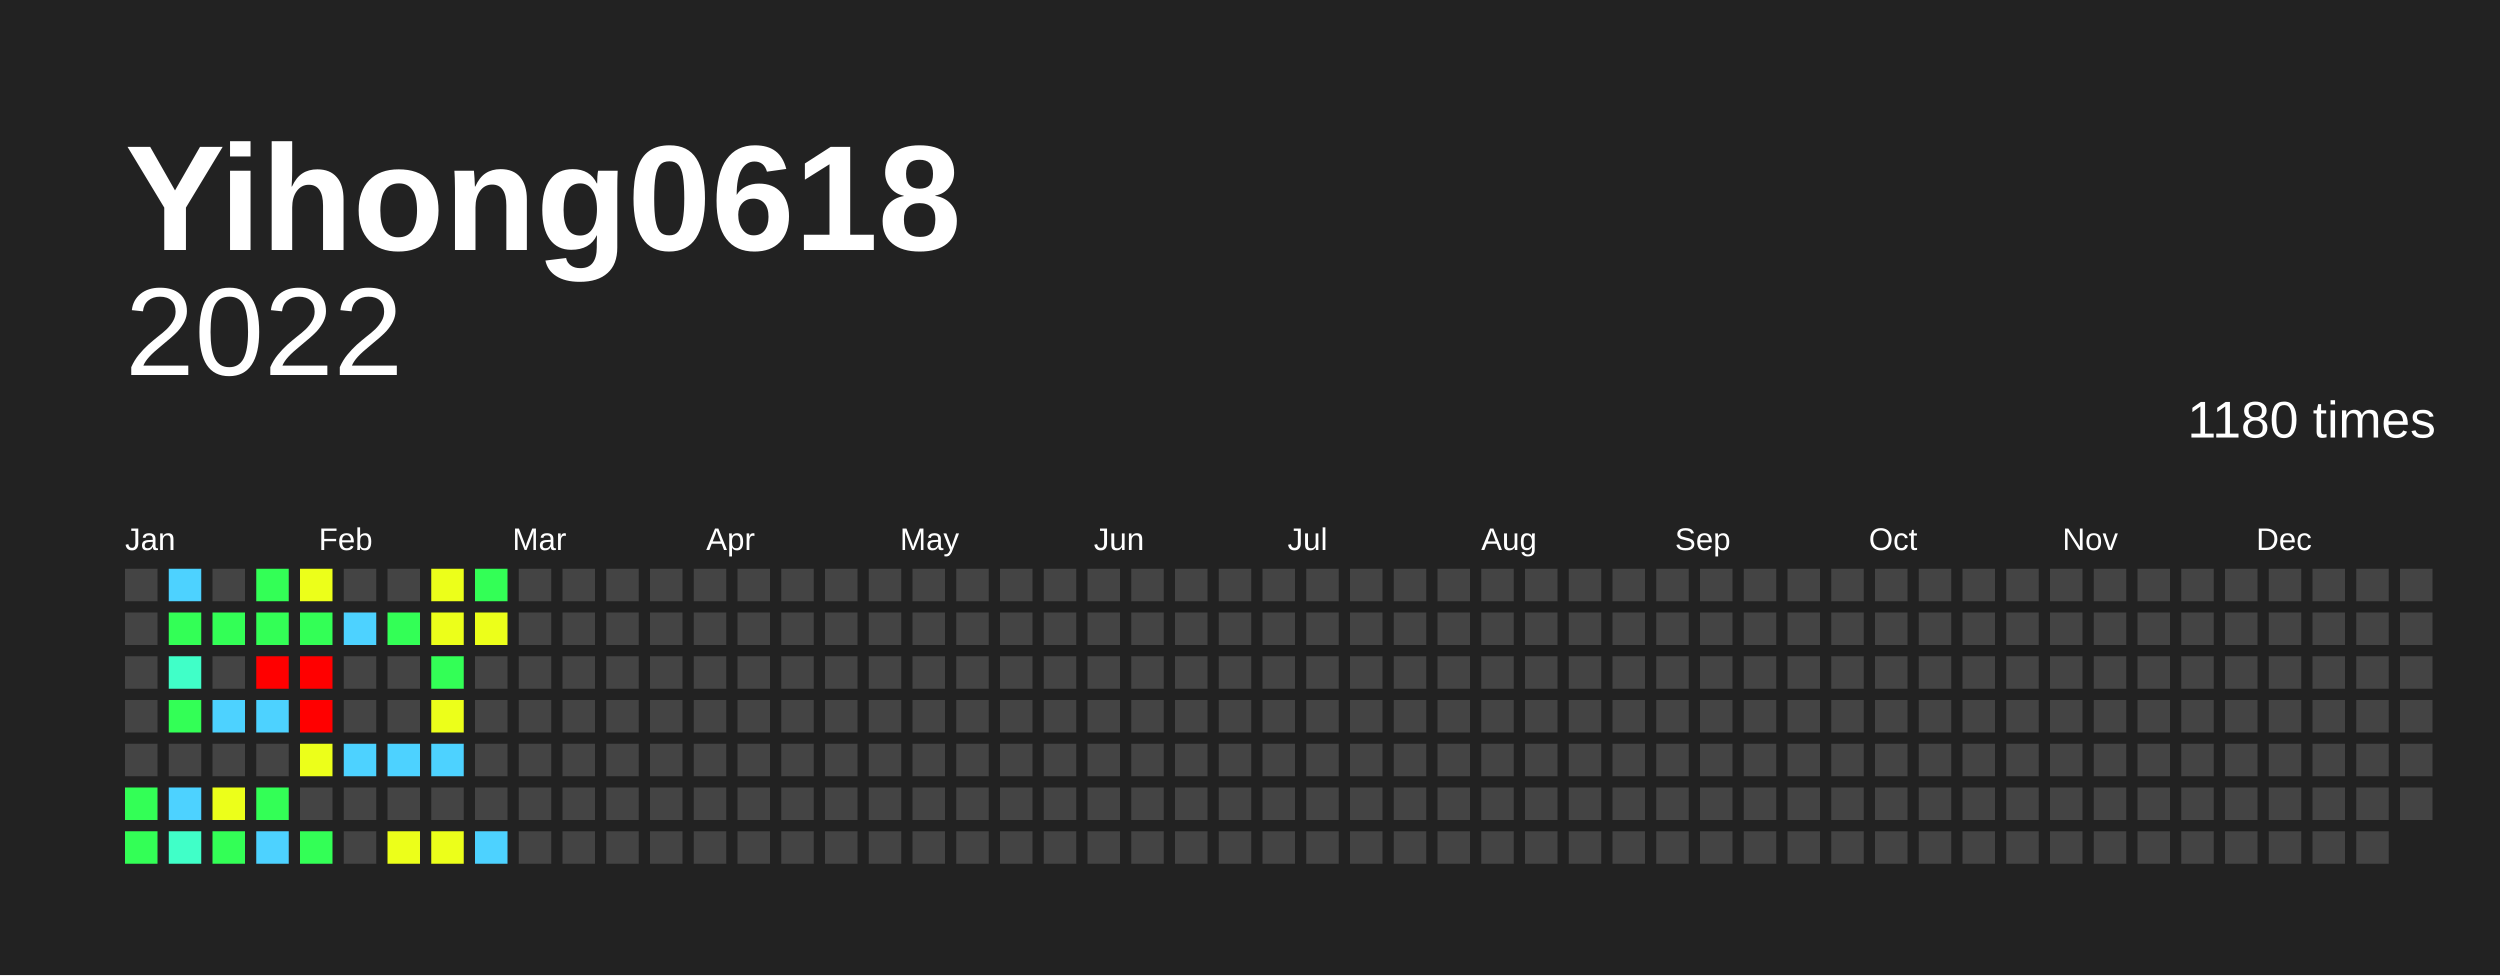
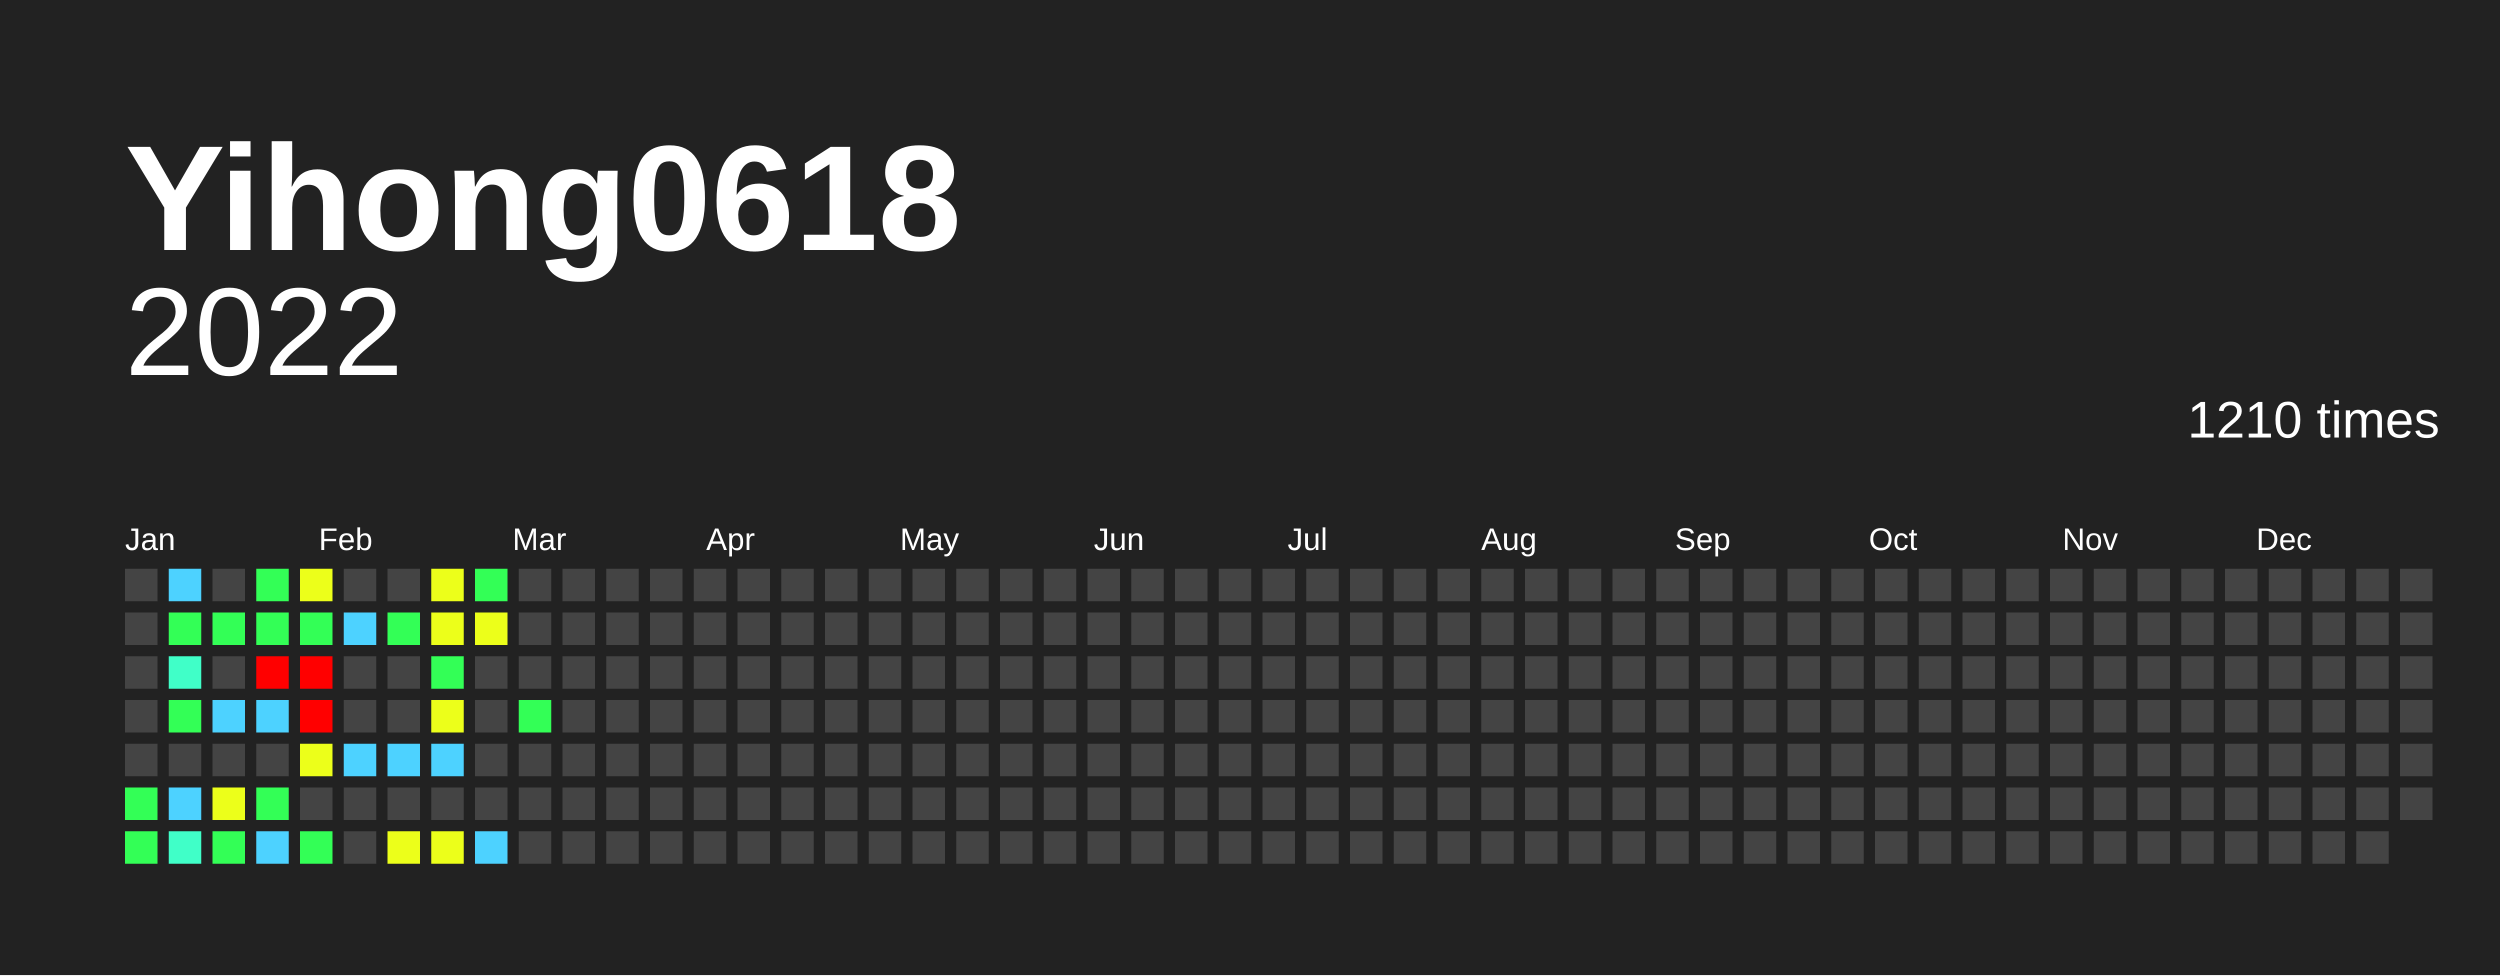
<svg xmlns="http://www.w3.org/2000/svg" baseProfile="full" height="78mm" version="1.1" viewBox="0,0,200,78" width="200mm">
  <defs />
  <rect fill="#222222" height="78" width="200" x="0" y="0" />
  <text fill="#FFFFFF" style="font-size:12px; font-family:Arial; font-weight:bold;" x="10" y="20">Yihong0618</text>
  <text alignment-baseline="hanging" fill="#FFFFFF" style="font-size:10.0px; font-family:Arial;" x="10" y="30">2022</text>
-   <text alignment-baseline="hanging" fill="#FFFFFF" style="font-size:4.125px; font-family:Arial;" x="175" y="35">1180 times</text>
+   <text alignment-baseline="hanging" fill="#FFFFFF" style="font-size:4.125px; font-family:Arial;" x="175" y="35">1210 times</text>
  <text fill="#FFFFFF" style="font-size:2.5px; font-family:Arial" x="10.0" y="44">Jan</text>
  <text fill="#FFFFFF" style="font-size:2.5px; font-family:Arial" x="25.5" y="44">Feb</text>
  <text fill="#FFFFFF" style="font-size:2.5px; font-family:Arial" x="41.0" y="44">Mar</text>
  <text fill="#FFFFFF" style="font-size:2.5px; font-family:Arial" x="56.5" y="44">Apr</text>
  <text fill="#FFFFFF" style="font-size:2.5px; font-family:Arial" x="72.0" y="44">May</text>
  <text fill="#FFFFFF" style="font-size:2.5px; font-family:Arial" x="87.5" y="44">Jun</text>
  <text fill="#FFFFFF" style="font-size:2.5px; font-family:Arial" x="103.0" y="44">Jul</text>
  <text fill="#FFFFFF" style="font-size:2.5px; font-family:Arial" x="118.5" y="44">Aug</text>
  <text fill="#FFFFFF" style="font-size:2.5px; font-family:Arial" x="134.0" y="44">Sep</text>
  <text fill="#FFFFFF" style="font-size:2.5px; font-family:Arial" x="149.5" y="44">Oct</text>
  <text fill="#FFFFFF" style="font-size:2.5px; font-family:Arial" x="165.0" y="44">Nov</text>
  <text fill="#FFFFFF" style="font-size:2.5px; font-family:Arial" x="180.5" y="44">Dec</text>
  <rect fill="#444444" height="2.6" width="2.6" x="10.0" y="45.5" />
  <rect fill="#444444" height="2.6" width="2.6" x="10.0" y="49.0" />
  <rect fill="#444444" height="2.6" width="2.6" x="10.0" y="52.5" />
  <rect fill="#444444" height="2.6" width="2.6" x="10.0" y="56.0" />
  <rect fill="#444444" height="2.6" width="2.6" x="10.0" y="59.5" />
  <rect fill="#33ff56" height="2.6" width="2.6" x="10.0" y="63.0" />
  <rect fill="#33ff56" height="2.6" width="2.6" x="10.0" y="66.5" />
  <rect fill="#4dd2ff" height="2.6" width="2.6" x="13.5" y="45.5" />
  <rect fill="#33ff56" height="2.6" width="2.6" x="13.5" y="49.0" />
  <rect fill="#40ffc8" height="2.6" width="2.6" x="13.5" y="52.5" />
  <rect fill="#33ff56" height="2.6" width="2.6" x="13.5" y="56.0" />
  <rect fill="#444444" height="2.6" width="2.6" x="13.5" y="59.5" />
  <rect fill="#4dd2ff" height="2.6" width="2.6" x="13.5" y="63.0" />
  <rect fill="#40ffc8" height="2.6" width="2.6" x="13.5" y="66.5" />
  <rect fill="#444444" height="2.6" width="2.6" x="17.0" y="45.5" />
  <rect fill="#33ff56" height="2.6" width="2.6" x="17.0" y="49.0" />
  <rect fill="#444444" height="2.6" width="2.6" x="17.0" y="52.5" />
  <rect fill="#4dd2ff" height="2.6" width="2.6" x="17.0" y="56.0" />
  <rect fill="#444444" height="2.6" width="2.6" x="17.0" y="59.5" />
  <rect fill="#ecff1a" height="2.6" width="2.6" x="17.0" y="63.0" />
  <rect fill="#33ff56" height="2.6" width="2.6" x="17.0" y="66.5" />
  <rect fill="#33ff56" height="2.6" width="2.6" x="20.5" y="45.5" />
  <rect fill="#33ff56" height="2.6" width="2.6" x="20.5" y="49.0" />
  <rect fill="red" height="2.6" width="2.6" x="20.5" y="52.5" />
  <rect fill="#4dd2ff" height="2.6" width="2.6" x="20.5" y="56.0" />
  <rect fill="#444444" height="2.6" width="2.6" x="20.5" y="59.5" />
  <rect fill="#33ff56" height="2.6" width="2.6" x="20.5" y="63.0" />
  <rect fill="#4dd2ff" height="2.6" width="2.6" x="20.5" y="66.5" />
  <rect fill="#ecff1a" height="2.6" width="2.6" x="24.0" y="45.5" />
  <rect fill="#33ff56" height="2.6" width="2.6" x="24.0" y="49.0" />
  <rect fill="red" height="2.6" width="2.6" x="24.0" y="52.5" />
  <rect fill="red" height="2.6" width="2.6" x="24.0" y="56.0" />
  <rect fill="#ecff1a" height="2.6" width="2.6" x="24.0" y="59.5" />
  <rect fill="#444444" height="2.6" width="2.6" x="24.0" y="63.0" />
  <rect fill="#33ff56" height="2.6" width="2.6" x="24.0" y="66.5" />
  <rect fill="#444444" height="2.6" width="2.6" x="27.5" y="45.5" />
  <rect fill="#4dd2ff" height="2.6" width="2.6" x="27.5" y="49.0" />
  <rect fill="#444444" height="2.6" width="2.6" x="27.5" y="52.5" />
  <rect fill="#444444" height="2.6" width="2.6" x="27.5" y="56.0" />
  <rect fill="#4dd2ff" height="2.6" width="2.6" x="27.5" y="59.5" />
  <rect fill="#444444" height="2.6" width="2.6" x="27.5" y="63.0" />
  <rect fill="#444444" height="2.6" width="2.6" x="27.5" y="66.5" />
  <rect fill="#444444" height="2.6" width="2.6" x="31.0" y="45.5" />
  <rect fill="#33ff56" height="2.6" width="2.6" x="31.0" y="49.0" />
  <rect fill="#444444" height="2.6" width="2.6" x="31.0" y="52.5" />
  <rect fill="#444444" height="2.6" width="2.6" x="31.0" y="56.0" />
  <rect fill="#4dd2ff" height="2.6" width="2.6" x="31.0" y="59.5" />
  <rect fill="#444444" height="2.6" width="2.6" x="31.0" y="63.0" />
  <rect fill="#ecff1a" height="2.6" width="2.6" x="31.0" y="66.5" />
  <rect fill="#ecff1a" height="2.6" width="2.6" x="34.5" y="45.5" />
  <rect fill="#ecff1a" height="2.6" width="2.6" x="34.5" y="49.0" />
  <rect fill="#33ff56" height="2.6" width="2.6" x="34.5" y="52.5" />
  <rect fill="#ecff1a" height="2.6" width="2.6" x="34.5" y="56.0" />
  <rect fill="#4dd2ff" height="2.6" width="2.6" x="34.5" y="59.5" />
  <rect fill="#444444" height="2.6" width="2.6" x="34.5" y="63.0" />
  <rect fill="#ecff1a" height="2.6" width="2.6" x="34.5" y="66.5" />
  <rect fill="#33ff56" height="2.6" width="2.6" x="38.0" y="45.5" />
  <rect fill="#ecff1a" height="2.6" width="2.6" x="38.0" y="49.0" />
  <rect fill="#444444" height="2.6" width="2.6" x="38.0" y="52.5" />
  <rect fill="#444444" height="2.6" width="2.6" x="38.0" y="56.0" />
  <rect fill="#444444" height="2.6" width="2.6" x="38.0" y="59.5" />
  <rect fill="#444444" height="2.6" width="2.6" x="38.0" y="63.0" />
  <rect fill="#4dd2ff" height="2.6" width="2.6" x="38.0" y="66.5" />
  <rect fill="#444444" height="2.6" width="2.6" x="41.5" y="45.5" />
  <rect fill="#444444" height="2.6" width="2.6" x="41.5" y="49.0" />
  <rect fill="#444444" height="2.6" width="2.6" x="41.5" y="52.5" />
-   <rect fill="#444444" height="2.6" width="2.6" x="41.5" y="56.0" />
+   <rect fill="#33ff56" height="2.6" width="2.6" x="41.5" y="56.0" />
  <rect fill="#444444" height="2.6" width="2.6" x="41.5" y="59.5" />
  <rect fill="#444444" height="2.6" width="2.6" x="41.5" y="63.0" />
  <rect fill="#444444" height="2.6" width="2.6" x="41.5" y="66.5" />
  <rect fill="#444444" height="2.6" width="2.6" x="45.0" y="45.5" />
  <rect fill="#444444" height="2.6" width="2.6" x="45.0" y="49.0" />
  <rect fill="#444444" height="2.6" width="2.6" x="45.0" y="52.5" />
  <rect fill="#444444" height="2.6" width="2.6" x="45.0" y="56.0" />
  <rect fill="#444444" height="2.6" width="2.6" x="45.0" y="59.5" />
  <rect fill="#444444" height="2.6" width="2.6" x="45.0" y="63.0" />
  <rect fill="#444444" height="2.6" width="2.6" x="45.0" y="66.5" />
  <rect fill="#444444" height="2.6" width="2.6" x="48.5" y="45.5" />
  <rect fill="#444444" height="2.6" width="2.6" x="48.5" y="49.0" />
  <rect fill="#444444" height="2.6" width="2.6" x="48.5" y="52.5" />
  <rect fill="#444444" height="2.6" width="2.6" x="48.5" y="56.0" />
  <rect fill="#444444" height="2.6" width="2.6" x="48.5" y="59.5" />
  <rect fill="#444444" height="2.6" width="2.6" x="48.5" y="63.0" />
  <rect fill="#444444" height="2.6" width="2.6" x="48.5" y="66.5" />
  <rect fill="#444444" height="2.6" width="2.6" x="52.0" y="45.5" />
  <rect fill="#444444" height="2.6" width="2.6" x="52.0" y="49.0" />
  <rect fill="#444444" height="2.6" width="2.6" x="52.0" y="52.5" />
  <rect fill="#444444" height="2.6" width="2.6" x="52.0" y="56.0" />
  <rect fill="#444444" height="2.6" width="2.6" x="52.0" y="59.5" />
  <rect fill="#444444" height="2.6" width="2.6" x="52.0" y="63.0" />
  <rect fill="#444444" height="2.6" width="2.6" x="52.0" y="66.5" />
  <rect fill="#444444" height="2.6" width="2.6" x="55.5" y="45.5" />
  <rect fill="#444444" height="2.6" width="2.6" x="55.5" y="49.0" />
  <rect fill="#444444" height="2.6" width="2.6" x="55.5" y="52.5" />
  <rect fill="#444444" height="2.6" width="2.6" x="55.5" y="56.0" />
  <rect fill="#444444" height="2.6" width="2.6" x="55.5" y="59.5" />
  <rect fill="#444444" height="2.6" width="2.6" x="55.5" y="63.0" />
  <rect fill="#444444" height="2.6" width="2.6" x="55.5" y="66.5" />
  <rect fill="#444444" height="2.6" width="2.6" x="59.0" y="45.5" />
  <rect fill="#444444" height="2.6" width="2.6" x="59.0" y="49.0" />
  <rect fill="#444444" height="2.6" width="2.6" x="59.0" y="52.5" />
  <rect fill="#444444" height="2.6" width="2.6" x="59.0" y="56.0" />
  <rect fill="#444444" height="2.6" width="2.6" x="59.0" y="59.5" />
  <rect fill="#444444" height="2.6" width="2.6" x="59.0" y="63.0" />
  <rect fill="#444444" height="2.6" width="2.6" x="59.0" y="66.5" />
  <rect fill="#444444" height="2.6" width="2.6" x="62.5" y="45.5" />
  <rect fill="#444444" height="2.6" width="2.6" x="62.5" y="49.0" />
  <rect fill="#444444" height="2.6" width="2.6" x="62.5" y="52.5" />
  <rect fill="#444444" height="2.6" width="2.6" x="62.5" y="56.0" />
  <rect fill="#444444" height="2.6" width="2.6" x="62.5" y="59.5" />
  <rect fill="#444444" height="2.6" width="2.6" x="62.5" y="63.0" />
  <rect fill="#444444" height="2.6" width="2.6" x="62.5" y="66.5" />
  <rect fill="#444444" height="2.6" width="2.6" x="66.0" y="45.5" />
  <rect fill="#444444" height="2.6" width="2.6" x="66.0" y="49.0" />
  <rect fill="#444444" height="2.6" width="2.6" x="66.0" y="52.5" />
  <rect fill="#444444" height="2.6" width="2.6" x="66.0" y="56.0" />
  <rect fill="#444444" height="2.6" width="2.6" x="66.0" y="59.5" />
  <rect fill="#444444" height="2.6" width="2.6" x="66.0" y="63.0" />
  <rect fill="#444444" height="2.6" width="2.6" x="66.0" y="66.5" />
  <rect fill="#444444" height="2.6" width="2.6" x="69.5" y="45.5" />
  <rect fill="#444444" height="2.6" width="2.6" x="69.5" y="49.0" />
  <rect fill="#444444" height="2.6" width="2.6" x="69.5" y="52.5" />
  <rect fill="#444444" height="2.6" width="2.6" x="69.5" y="56.0" />
  <rect fill="#444444" height="2.6" width="2.6" x="69.5" y="59.5" />
  <rect fill="#444444" height="2.6" width="2.6" x="69.5" y="63.0" />
  <rect fill="#444444" height="2.6" width="2.6" x="69.5" y="66.5" />
  <rect fill="#444444" height="2.6" width="2.6" x="73.0" y="45.5" />
  <rect fill="#444444" height="2.6" width="2.6" x="73.0" y="49.0" />
  <rect fill="#444444" height="2.6" width="2.6" x="73.0" y="52.5" />
  <rect fill="#444444" height="2.6" width="2.6" x="73.0" y="56.0" />
  <rect fill="#444444" height="2.6" width="2.6" x="73.0" y="59.5" />
  <rect fill="#444444" height="2.6" width="2.6" x="73.0" y="63.0" />
  <rect fill="#444444" height="2.6" width="2.6" x="73.0" y="66.5" />
  <rect fill="#444444" height="2.6" width="2.6" x="76.5" y="45.5" />
  <rect fill="#444444" height="2.6" width="2.6" x="76.5" y="49.0" />
  <rect fill="#444444" height="2.6" width="2.6" x="76.5" y="52.5" />
  <rect fill="#444444" height="2.6" width="2.6" x="76.5" y="56.0" />
  <rect fill="#444444" height="2.6" width="2.6" x="76.5" y="59.5" />
  <rect fill="#444444" height="2.6" width="2.6" x="76.5" y="63.0" />
  <rect fill="#444444" height="2.6" width="2.6" x="76.5" y="66.5" />
  <rect fill="#444444" height="2.6" width="2.6" x="80.0" y="45.5" />
  <rect fill="#444444" height="2.6" width="2.6" x="80.0" y="49.0" />
  <rect fill="#444444" height="2.6" width="2.6" x="80.0" y="52.5" />
  <rect fill="#444444" height="2.6" width="2.6" x="80.0" y="56.0" />
  <rect fill="#444444" height="2.6" width="2.6" x="80.0" y="59.5" />
  <rect fill="#444444" height="2.6" width="2.6" x="80.0" y="63.0" />
  <rect fill="#444444" height="2.6" width="2.6" x="80.0" y="66.5" />
  <rect fill="#444444" height="2.6" width="2.6" x="83.5" y="45.5" />
  <rect fill="#444444" height="2.6" width="2.6" x="83.5" y="49.0" />
  <rect fill="#444444" height="2.6" width="2.6" x="83.5" y="52.5" />
  <rect fill="#444444" height="2.6" width="2.6" x="83.5" y="56.0" />
  <rect fill="#444444" height="2.6" width="2.6" x="83.5" y="59.5" />
  <rect fill="#444444" height="2.6" width="2.6" x="83.5" y="63.0" />
  <rect fill="#444444" height="2.6" width="2.6" x="83.5" y="66.5" />
  <rect fill="#444444" height="2.6" width="2.6" x="87.0" y="45.5" />
  <rect fill="#444444" height="2.6" width="2.6" x="87.0" y="49.0" />
  <rect fill="#444444" height="2.6" width="2.6" x="87.0" y="52.5" />
  <rect fill="#444444" height="2.6" width="2.6" x="87.0" y="56.0" />
  <rect fill="#444444" height="2.6" width="2.6" x="87.0" y="59.5" />
  <rect fill="#444444" height="2.6" width="2.6" x="87.0" y="63.0" />
  <rect fill="#444444" height="2.6" width="2.6" x="87.0" y="66.5" />
  <rect fill="#444444" height="2.6" width="2.6" x="90.5" y="45.5" />
  <rect fill="#444444" height="2.6" width="2.6" x="90.5" y="49.0" />
  <rect fill="#444444" height="2.6" width="2.6" x="90.5" y="52.5" />
  <rect fill="#444444" height="2.6" width="2.6" x="90.5" y="56.0" />
  <rect fill="#444444" height="2.6" width="2.6" x="90.5" y="59.5" />
  <rect fill="#444444" height="2.6" width="2.6" x="90.5" y="63.0" />
  <rect fill="#444444" height="2.6" width="2.6" x="90.5" y="66.5" />
  <rect fill="#444444" height="2.6" width="2.6" x="94.0" y="45.5" />
  <rect fill="#444444" height="2.6" width="2.6" x="94.0" y="49.0" />
  <rect fill="#444444" height="2.6" width="2.6" x="94.0" y="52.5" />
  <rect fill="#444444" height="2.6" width="2.6" x="94.0" y="56.0" />
  <rect fill="#444444" height="2.6" width="2.6" x="94.0" y="59.5" />
  <rect fill="#444444" height="2.6" width="2.6" x="94.0" y="63.0" />
  <rect fill="#444444" height="2.6" width="2.6" x="94.0" y="66.5" />
  <rect fill="#444444" height="2.6" width="2.6" x="97.5" y="45.5" />
  <rect fill="#444444" height="2.6" width="2.6" x="97.5" y="49.0" />
  <rect fill="#444444" height="2.6" width="2.6" x="97.5" y="52.5" />
  <rect fill="#444444" height="2.6" width="2.6" x="97.5" y="56.0" />
  <rect fill="#444444" height="2.6" width="2.6" x="97.5" y="59.5" />
  <rect fill="#444444" height="2.6" width="2.6" x="97.5" y="63.0" />
  <rect fill="#444444" height="2.6" width="2.6" x="97.5" y="66.5" />
  <rect fill="#444444" height="2.6" width="2.6" x="101.0" y="45.5" />
  <rect fill="#444444" height="2.6" width="2.6" x="101.0" y="49.0" />
  <rect fill="#444444" height="2.6" width="2.6" x="101.0" y="52.5" />
  <rect fill="#444444" height="2.6" width="2.6" x="101.0" y="56.0" />
  <rect fill="#444444" height="2.6" width="2.6" x="101.0" y="59.5" />
  <rect fill="#444444" height="2.6" width="2.6" x="101.0" y="63.0" />
  <rect fill="#444444" height="2.6" width="2.6" x="101.0" y="66.5" />
  <rect fill="#444444" height="2.6" width="2.6" x="104.5" y="45.5" />
  <rect fill="#444444" height="2.6" width="2.6" x="104.5" y="49.0" />
  <rect fill="#444444" height="2.6" width="2.6" x="104.5" y="52.5" />
  <rect fill="#444444" height="2.6" width="2.6" x="104.5" y="56.0" />
  <rect fill="#444444" height="2.6" width="2.6" x="104.5" y="59.5" />
  <rect fill="#444444" height="2.6" width="2.6" x="104.5" y="63.0" />
  <rect fill="#444444" height="2.6" width="2.6" x="104.5" y="66.5" />
  <rect fill="#444444" height="2.6" width="2.6" x="108.0" y="45.5" />
  <rect fill="#444444" height="2.6" width="2.6" x="108.0" y="49.0" />
  <rect fill="#444444" height="2.6" width="2.6" x="108.0" y="52.5" />
  <rect fill="#444444" height="2.6" width="2.6" x="108.0" y="56.0" />
  <rect fill="#444444" height="2.6" width="2.6" x="108.0" y="59.5" />
  <rect fill="#444444" height="2.6" width="2.6" x="108.0" y="63.0" />
  <rect fill="#444444" height="2.6" width="2.6" x="108.0" y="66.5" />
  <rect fill="#444444" height="2.6" width="2.6" x="111.5" y="45.5" />
  <rect fill="#444444" height="2.6" width="2.6" x="111.5" y="49.0" />
  <rect fill="#444444" height="2.6" width="2.6" x="111.5" y="52.5" />
  <rect fill="#444444" height="2.6" width="2.6" x="111.5" y="56.0" />
  <rect fill="#444444" height="2.6" width="2.6" x="111.5" y="59.5" />
  <rect fill="#444444" height="2.6" width="2.6" x="111.5" y="63.0" />
  <rect fill="#444444" height="2.6" width="2.6" x="111.5" y="66.5" />
  <rect fill="#444444" height="2.6" width="2.6" x="115.0" y="45.5" />
  <rect fill="#444444" height="2.6" width="2.6" x="115.0" y="49.0" />
  <rect fill="#444444" height="2.6" width="2.6" x="115.0" y="52.5" />
  <rect fill="#444444" height="2.6" width="2.6" x="115.0" y="56.0" />
  <rect fill="#444444" height="2.6" width="2.6" x="115.0" y="59.5" />
  <rect fill="#444444" height="2.6" width="2.6" x="115.0" y="63.0" />
  <rect fill="#444444" height="2.6" width="2.6" x="115.0" y="66.5" />
  <rect fill="#444444" height="2.6" width="2.6" x="118.5" y="45.5" />
  <rect fill="#444444" height="2.6" width="2.6" x="118.5" y="49.0" />
  <rect fill="#444444" height="2.6" width="2.6" x="118.5" y="52.5" />
  <rect fill="#444444" height="2.6" width="2.6" x="118.5" y="56.0" />
  <rect fill="#444444" height="2.6" width="2.6" x="118.5" y="59.5" />
  <rect fill="#444444" height="2.6" width="2.6" x="118.5" y="63.0" />
  <rect fill="#444444" height="2.6" width="2.6" x="118.5" y="66.5" />
  <rect fill="#444444" height="2.6" width="2.6" x="122.0" y="45.5" />
  <rect fill="#444444" height="2.6" width="2.6" x="122.0" y="49.0" />
  <rect fill="#444444" height="2.6" width="2.6" x="122.0" y="52.5" />
  <rect fill="#444444" height="2.6" width="2.6" x="122.0" y="56.0" />
  <rect fill="#444444" height="2.6" width="2.6" x="122.0" y="59.5" />
  <rect fill="#444444" height="2.6" width="2.6" x="122.0" y="63.0" />
  <rect fill="#444444" height="2.6" width="2.6" x="122.0" y="66.5" />
  <rect fill="#444444" height="2.6" width="2.6" x="125.5" y="45.5" />
  <rect fill="#444444" height="2.6" width="2.6" x="125.5" y="49.0" />
  <rect fill="#444444" height="2.6" width="2.6" x="125.5" y="52.5" />
  <rect fill="#444444" height="2.6" width="2.6" x="125.5" y="56.0" />
  <rect fill="#444444" height="2.6" width="2.6" x="125.5" y="59.5" />
  <rect fill="#444444" height="2.6" width="2.6" x="125.5" y="63.0" />
  <rect fill="#444444" height="2.6" width="2.6" x="125.5" y="66.5" />
  <rect fill="#444444" height="2.6" width="2.6" x="129.0" y="45.5" />
  <rect fill="#444444" height="2.6" width="2.6" x="129.0" y="49.0" />
  <rect fill="#444444" height="2.6" width="2.6" x="129.0" y="52.5" />
  <rect fill="#444444" height="2.6" width="2.6" x="129.0" y="56.0" />
  <rect fill="#444444" height="2.6" width="2.6" x="129.0" y="59.5" />
  <rect fill="#444444" height="2.6" width="2.6" x="129.0" y="63.0" />
  <rect fill="#444444" height="2.6" width="2.6" x="129.0" y="66.5" />
  <rect fill="#444444" height="2.6" width="2.6" x="132.5" y="45.5" />
  <rect fill="#444444" height="2.6" width="2.6" x="132.5" y="49.0" />
  <rect fill="#444444" height="2.6" width="2.6" x="132.5" y="52.5" />
  <rect fill="#444444" height="2.6" width="2.6" x="132.5" y="56.0" />
  <rect fill="#444444" height="2.6" width="2.6" x="132.5" y="59.5" />
  <rect fill="#444444" height="2.6" width="2.6" x="132.5" y="63.0" />
  <rect fill="#444444" height="2.6" width="2.6" x="132.5" y="66.5" />
  <rect fill="#444444" height="2.6" width="2.6" x="136.0" y="45.5" />
  <rect fill="#444444" height="2.6" width="2.6" x="136.0" y="49.0" />
  <rect fill="#444444" height="2.6" width="2.6" x="136.0" y="52.5" />
  <rect fill="#444444" height="2.6" width="2.6" x="136.0" y="56.0" />
  <rect fill="#444444" height="2.6" width="2.6" x="136.0" y="59.5" />
  <rect fill="#444444" height="2.6" width="2.6" x="136.0" y="63.0" />
  <rect fill="#444444" height="2.6" width="2.6" x="136.0" y="66.5" />
  <rect fill="#444444" height="2.6" width="2.6" x="139.5" y="45.5" />
  <rect fill="#444444" height="2.6" width="2.6" x="139.5" y="49.0" />
  <rect fill="#444444" height="2.6" width="2.6" x="139.5" y="52.5" />
  <rect fill="#444444" height="2.6" width="2.6" x="139.5" y="56.0" />
  <rect fill="#444444" height="2.6" width="2.6" x="139.5" y="59.5" />
  <rect fill="#444444" height="2.6" width="2.6" x="139.5" y="63.0" />
  <rect fill="#444444" height="2.6" width="2.6" x="139.5" y="66.5" />
  <rect fill="#444444" height="2.6" width="2.6" x="143.0" y="45.5" />
  <rect fill="#444444" height="2.6" width="2.6" x="143.0" y="49.0" />
  <rect fill="#444444" height="2.6" width="2.6" x="143.0" y="52.5" />
  <rect fill="#444444" height="2.6" width="2.6" x="143.0" y="56.0" />
  <rect fill="#444444" height="2.6" width="2.6" x="143.0" y="59.5" />
  <rect fill="#444444" height="2.6" width="2.6" x="143.0" y="63.0" />
  <rect fill="#444444" height="2.6" width="2.6" x="143.0" y="66.5" />
  <rect fill="#444444" height="2.6" width="2.6" x="146.5" y="45.5" />
  <rect fill="#444444" height="2.6" width="2.6" x="146.5" y="49.0" />
  <rect fill="#444444" height="2.6" width="2.6" x="146.5" y="52.5" />
  <rect fill="#444444" height="2.6" width="2.6" x="146.5" y="56.0" />
  <rect fill="#444444" height="2.6" width="2.6" x="146.5" y="59.5" />
  <rect fill="#444444" height="2.6" width="2.6" x="146.5" y="63.0" />
  <rect fill="#444444" height="2.6" width="2.6" x="146.5" y="66.5" />
  <rect fill="#444444" height="2.6" width="2.6" x="150.0" y="45.5" />
  <rect fill="#444444" height="2.6" width="2.6" x="150.0" y="49.0" />
  <rect fill="#444444" height="2.6" width="2.6" x="150.0" y="52.5" />
  <rect fill="#444444" height="2.6" width="2.6" x="150.0" y="56.0" />
  <rect fill="#444444" height="2.6" width="2.6" x="150.0" y="59.5" />
  <rect fill="#444444" height="2.6" width="2.6" x="150.0" y="63.0" />
  <rect fill="#444444" height="2.6" width="2.6" x="150.0" y="66.5" />
  <rect fill="#444444" height="2.6" width="2.6" x="153.5" y="45.5" />
  <rect fill="#444444" height="2.6" width="2.6" x="153.5" y="49.0" />
  <rect fill="#444444" height="2.6" width="2.6" x="153.5" y="52.5" />
  <rect fill="#444444" height="2.6" width="2.6" x="153.5" y="56.0" />
  <rect fill="#444444" height="2.6" width="2.6" x="153.5" y="59.5" />
  <rect fill="#444444" height="2.6" width="2.6" x="153.5" y="63.0" />
  <rect fill="#444444" height="2.6" width="2.6" x="153.5" y="66.5" />
  <rect fill="#444444" height="2.6" width="2.6" x="157.0" y="45.5" />
  <rect fill="#444444" height="2.6" width="2.6" x="157.0" y="49.0" />
  <rect fill="#444444" height="2.6" width="2.6" x="157.0" y="52.5" />
  <rect fill="#444444" height="2.6" width="2.6" x="157.0" y="56.0" />
  <rect fill="#444444" height="2.6" width="2.6" x="157.0" y="59.5" />
  <rect fill="#444444" height="2.6" width="2.6" x="157.0" y="63.0" />
  <rect fill="#444444" height="2.6" width="2.6" x="157.0" y="66.5" />
  <rect fill="#444444" height="2.6" width="2.6" x="160.5" y="45.5" />
  <rect fill="#444444" height="2.6" width="2.6" x="160.5" y="49.0" />
  <rect fill="#444444" height="2.6" width="2.6" x="160.5" y="52.5" />
  <rect fill="#444444" height="2.6" width="2.6" x="160.5" y="56.0" />
  <rect fill="#444444" height="2.6" width="2.6" x="160.5" y="59.5" />
  <rect fill="#444444" height="2.6" width="2.6" x="160.5" y="63.0" />
  <rect fill="#444444" height="2.6" width="2.6" x="160.5" y="66.5" />
  <rect fill="#444444" height="2.6" width="2.6" x="164.0" y="45.5" />
  <rect fill="#444444" height="2.6" width="2.6" x="164.0" y="49.0" />
  <rect fill="#444444" height="2.6" width="2.6" x="164.0" y="52.5" />
  <rect fill="#444444" height="2.6" width="2.6" x="164.0" y="56.0" />
  <rect fill="#444444" height="2.6" width="2.6" x="164.0" y="59.5" />
  <rect fill="#444444" height="2.6" width="2.6" x="164.0" y="63.0" />
  <rect fill="#444444" height="2.6" width="2.6" x="164.0" y="66.5" />
  <rect fill="#444444" height="2.6" width="2.6" x="167.5" y="45.5" />
  <rect fill="#444444" height="2.6" width="2.6" x="167.5" y="49.0" />
  <rect fill="#444444" height="2.6" width="2.6" x="167.5" y="52.5" />
  <rect fill="#444444" height="2.6" width="2.6" x="167.5" y="56.0" />
  <rect fill="#444444" height="2.6" width="2.6" x="167.5" y="59.5" />
  <rect fill="#444444" height="2.6" width="2.6" x="167.5" y="63.0" />
  <rect fill="#444444" height="2.6" width="2.6" x="167.5" y="66.5" />
  <rect fill="#444444" height="2.6" width="2.6" x="171.0" y="45.5" />
  <rect fill="#444444" height="2.6" width="2.6" x="171.0" y="49.0" />
  <rect fill="#444444" height="2.6" width="2.6" x="171.0" y="52.5" />
  <rect fill="#444444" height="2.6" width="2.6" x="171.0" y="56.0" />
  <rect fill="#444444" height="2.6" width="2.6" x="171.0" y="59.5" />
  <rect fill="#444444" height="2.6" width="2.6" x="171.0" y="63.0" />
  <rect fill="#444444" height="2.6" width="2.6" x="171.0" y="66.5" />
  <rect fill="#444444" height="2.6" width="2.6" x="174.5" y="45.5" />
  <rect fill="#444444" height="2.6" width="2.6" x="174.5" y="49.0" />
  <rect fill="#444444" height="2.6" width="2.6" x="174.5" y="52.5" />
  <rect fill="#444444" height="2.6" width="2.6" x="174.5" y="56.0" />
  <rect fill="#444444" height="2.6" width="2.6" x="174.5" y="59.5" />
  <rect fill="#444444" height="2.6" width="2.6" x="174.5" y="63.0" />
  <rect fill="#444444" height="2.6" width="2.6" x="174.5" y="66.5" />
  <rect fill="#444444" height="2.6" width="2.6" x="178.0" y="45.5" />
  <rect fill="#444444" height="2.6" width="2.6" x="178.0" y="49.0" />
  <rect fill="#444444" height="2.6" width="2.6" x="178.0" y="52.5" />
  <rect fill="#444444" height="2.6" width="2.6" x="178.0" y="56.0" />
  <rect fill="#444444" height="2.6" width="2.6" x="178.0" y="59.5" />
  <rect fill="#444444" height="2.6" width="2.6" x="178.0" y="63.0" />
  <rect fill="#444444" height="2.6" width="2.6" x="178.0" y="66.5" />
  <rect fill="#444444" height="2.6" width="2.6" x="181.5" y="45.5" />
  <rect fill="#444444" height="2.6" width="2.6" x="181.5" y="49.0" />
  <rect fill="#444444" height="2.6" width="2.6" x="181.5" y="52.5" />
  <rect fill="#444444" height="2.6" width="2.6" x="181.5" y="56.0" />
  <rect fill="#444444" height="2.6" width="2.6" x="181.5" y="59.5" />
  <rect fill="#444444" height="2.6" width="2.6" x="181.5" y="63.0" />
  <rect fill="#444444" height="2.6" width="2.6" x="181.5" y="66.5" />
  <rect fill="#444444" height="2.6" width="2.6" x="185.0" y="45.5" />
  <rect fill="#444444" height="2.6" width="2.6" x="185.0" y="49.0" />
  <rect fill="#444444" height="2.6" width="2.6" x="185.0" y="52.5" />
  <rect fill="#444444" height="2.6" width="2.6" x="185.0" y="56.0" />
  <rect fill="#444444" height="2.6" width="2.6" x="185.0" y="59.5" />
  <rect fill="#444444" height="2.6" width="2.6" x="185.0" y="63.0" />
  <rect fill="#444444" height="2.6" width="2.6" x="185.0" y="66.5" />
  <rect fill="#444444" height="2.6" width="2.6" x="188.5" y="45.5" />
  <rect fill="#444444" height="2.6" width="2.6" x="188.5" y="49.0" />
  <rect fill="#444444" height="2.6" width="2.6" x="188.5" y="52.5" />
  <rect fill="#444444" height="2.6" width="2.6" x="188.5" y="56.0" />
  <rect fill="#444444" height="2.6" width="2.6" x="188.5" y="59.5" />
  <rect fill="#444444" height="2.6" width="2.6" x="188.5" y="63.0" />
  <rect fill="#444444" height="2.6" width="2.6" x="188.5" y="66.5" />
  <rect fill="#444444" height="2.6" width="2.6" x="192.0" y="45.5" />
  <rect fill="#444444" height="2.6" width="2.6" x="192.0" y="49.0" />
  <rect fill="#444444" height="2.6" width="2.6" x="192.0" y="52.5" />
  <rect fill="#444444" height="2.6" width="2.6" x="192.0" y="56.0" />
  <rect fill="#444444" height="2.6" width="2.6" x="192.0" y="59.5" />
  <rect fill="#444444" height="2.6" width="2.6" x="192.0" y="63.0" />
</svg>
